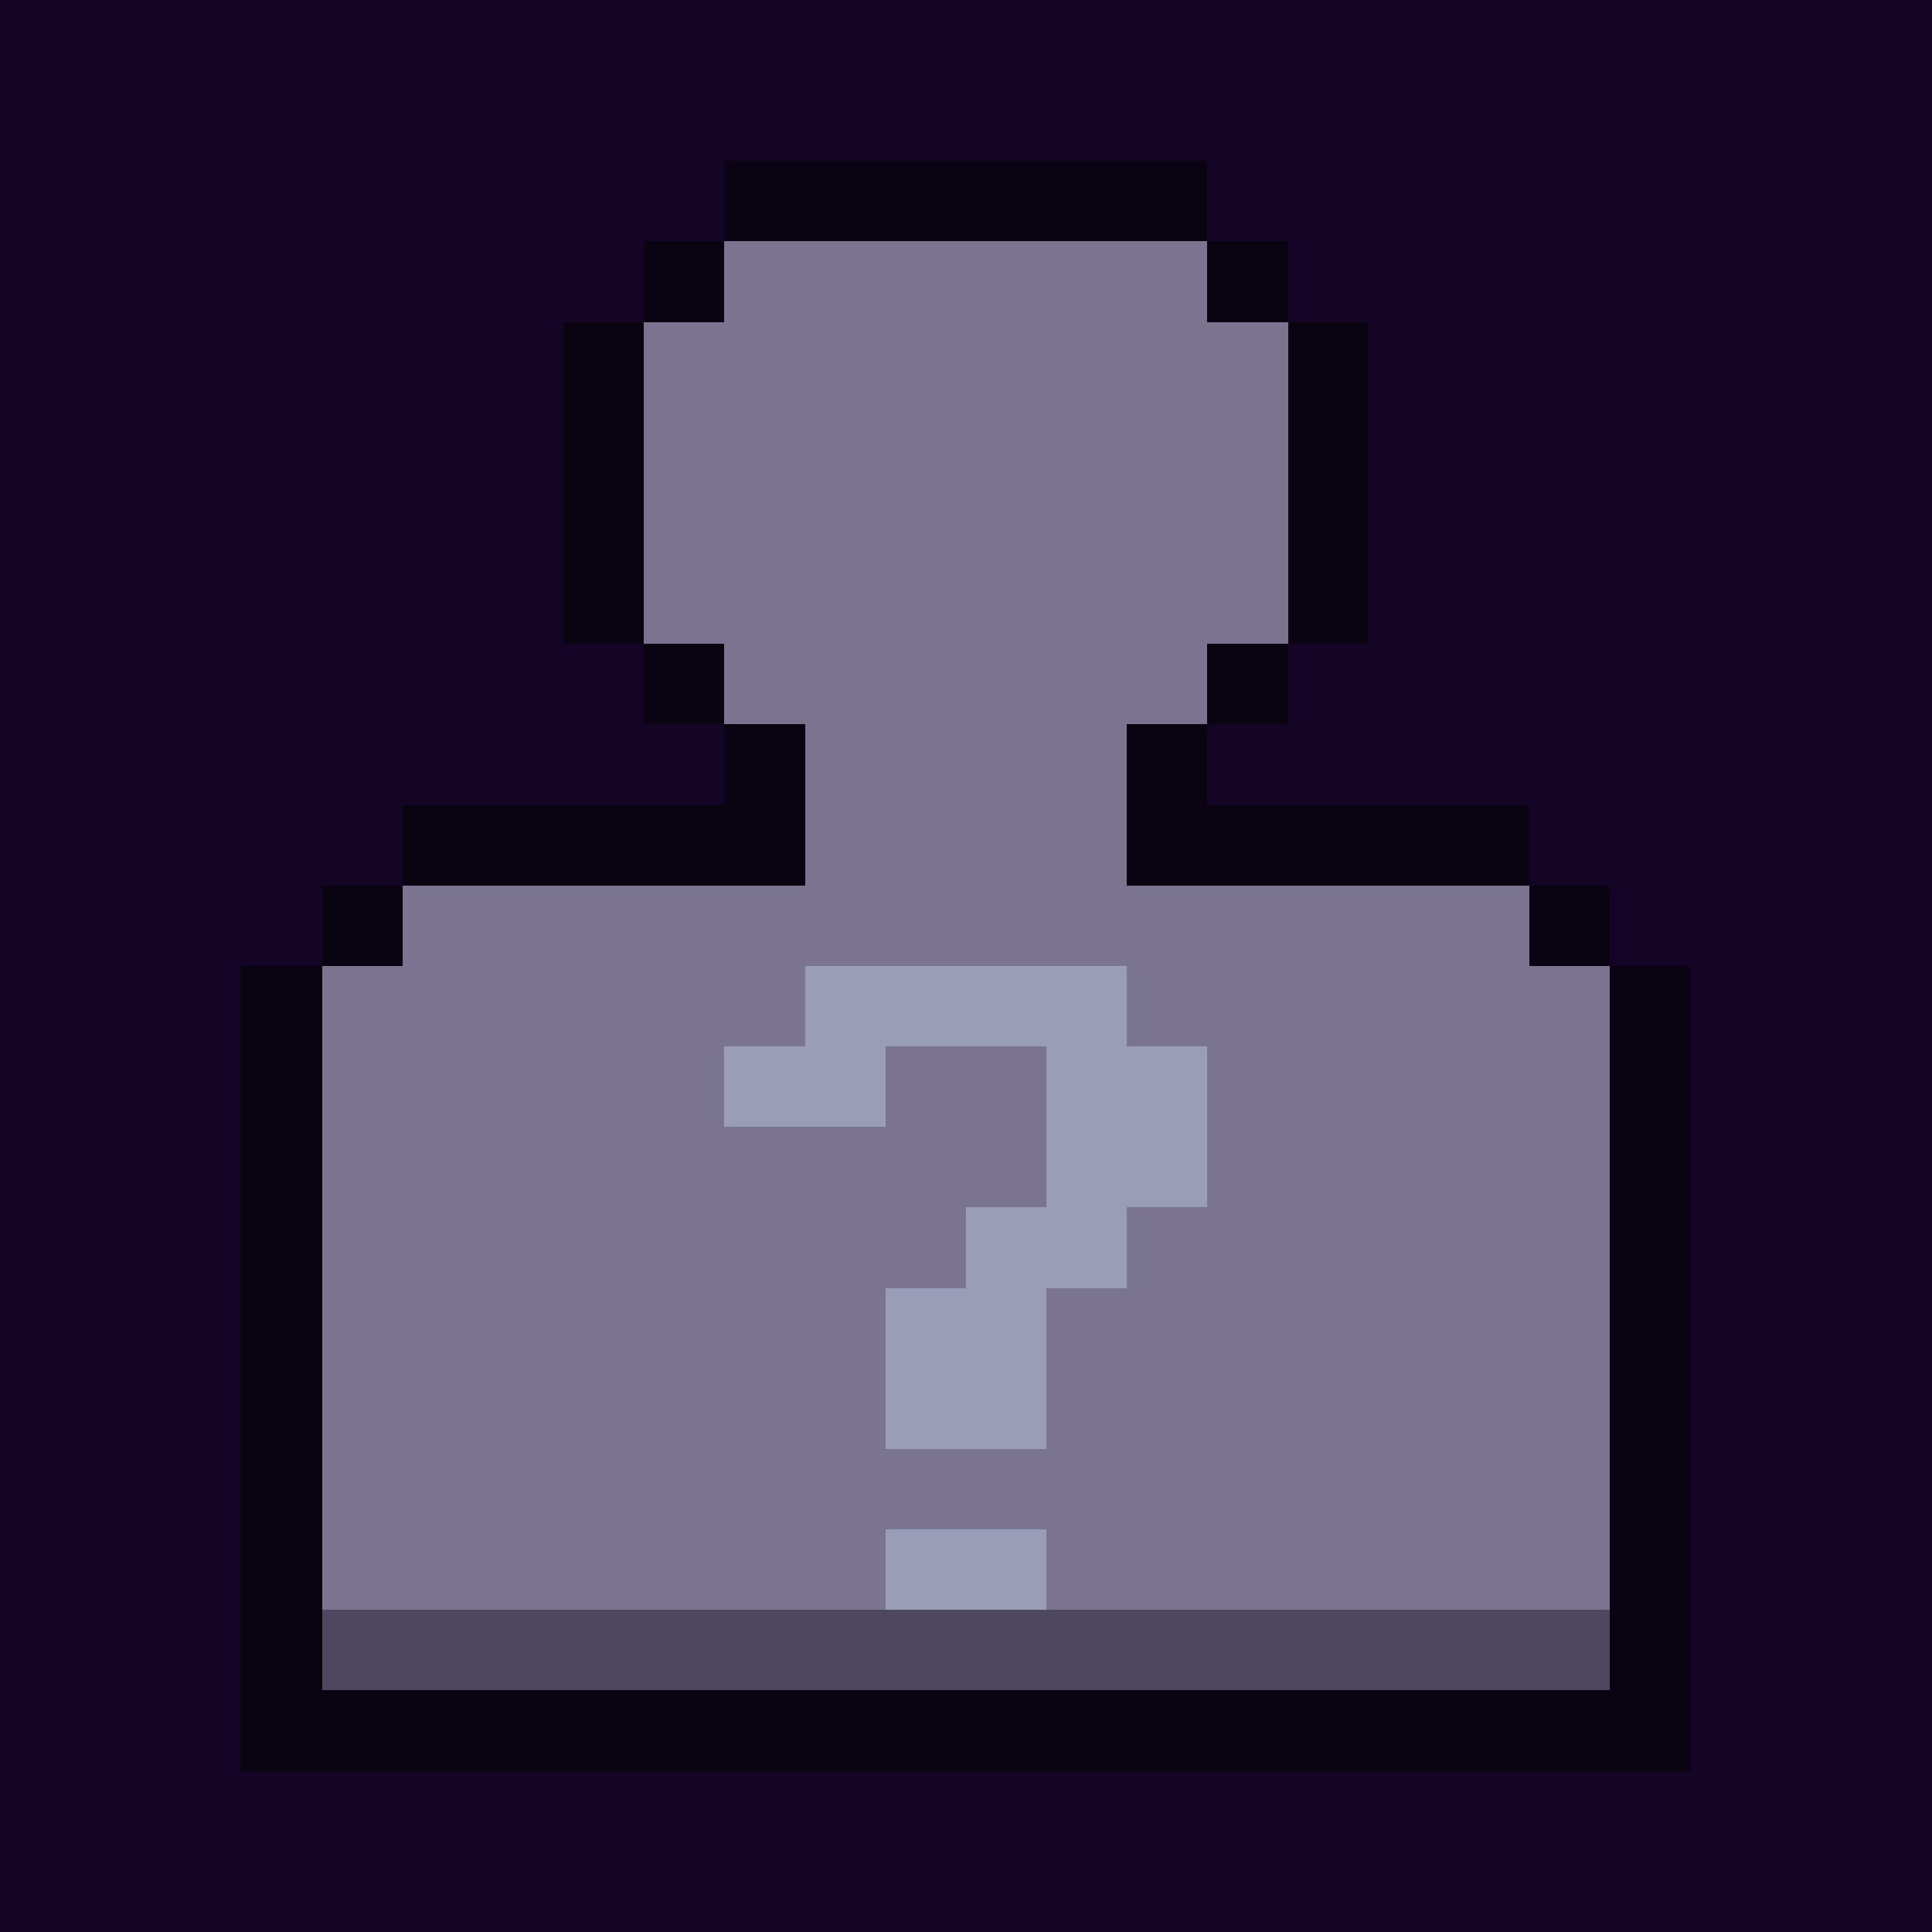
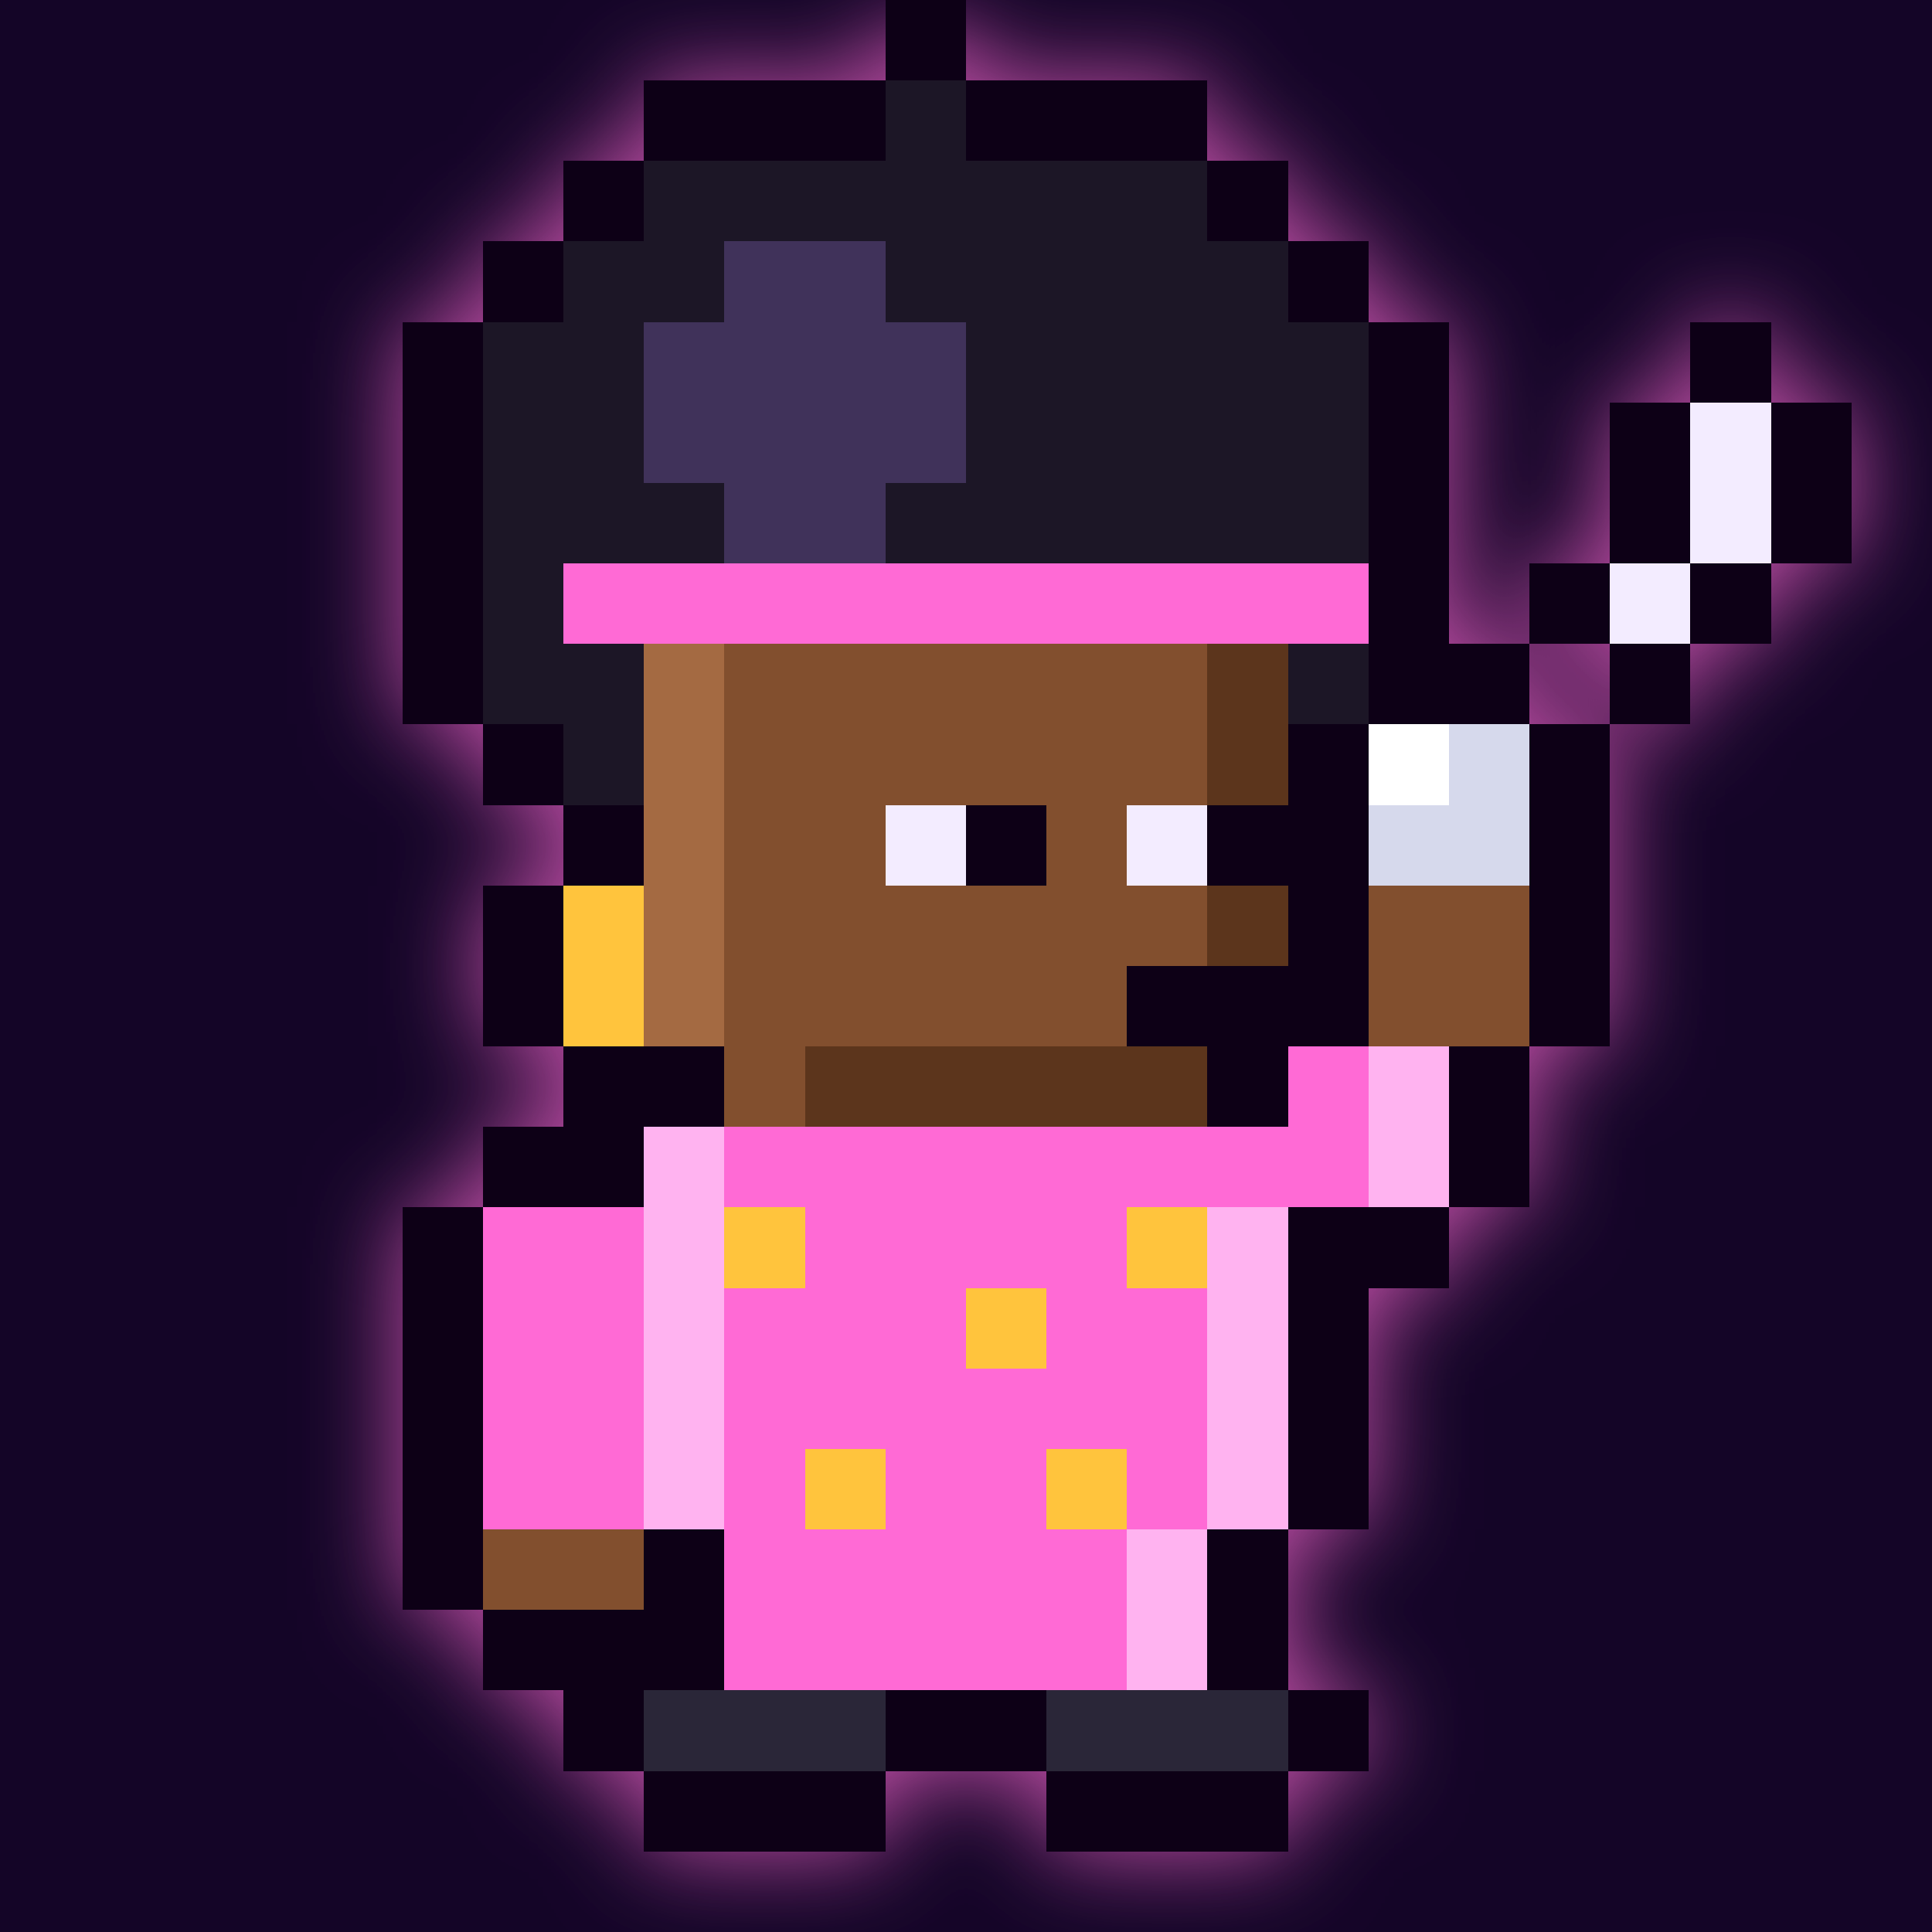
<svg xmlns="http://www.w3.org/2000/svg" width="96" height="96" viewBox="0 0 24 24" shape-rendering="crispEdges">
+   <filter id="glow-sugar" x="-20%" y="-20%" width="140%" height="140%">
+     <feDropShadow dx="0" dy="0" stdDeviation="0.6" flood-color="#ff6ad5" flood-opacity="0.75" />
+   </filter>
  <rect width="24" height="24" fill="#140527" />
-   <path fill="#0a0412" d="M9 2h6v1h-6zM8 3h1v1h-1zM15 3h1v1h-1zM7 4h1v1h-1zM16 4h1v1h-1zM7 5h1v1h-1zM16 5h1v1h-1zM7 6h1v1h-1zM16 6h1v1h-1zM7 7h1v1h-1zM16 7h1v1h-1zM8 8h1v1h-1zM15 8h1v1h-1zM9 9h1v1h-1zM14 9h1v1h-1zM5 10h5v1h-5zM14 10h5v1h-5zM4 11h1v1h-1zM19 11h1v1h-1zM3 12h1v1h-1zM20 12h1v1h-1zM3 13h1v1h-1zM20 13h1v1h-1zM3 14h1v1h-1zM20 14h1v1h-1zM3 15h1v1h-1zM20 15h1v1h-1zM3 16h1v1h-1zM20 16h1v1h-1zM3 17h1v1h-1zM20 17h1v1h-1zM3 18h1v1h-1zM20 18h1v1h-1zM3 19h1v1h-1zM20 19h1v1h-1zM3 20h1v1h-1zM20 20h1v1h-1zM3 21h18v1h-18z" />
-   <path fill="#7a7490" d="M9 3h6v1h-6zM8 4h8v1h-8zM8 5h8v1h-8zM8 6h8v1h-8zM8 7h8v1h-8zM9 8h6v1h-6zM10 9h4v1h-4zM10 10h4v1h-4zM5 11h14v1h-14zM4 12h6v1h-6zM14 12h6v1h-6zM4 13h5v1h-5zM11 13h2v1h-2zM15 13h5v1h-5zM4 14h9v1h-9zM15 14h5v1h-5zM4 15h8v1h-8zM14 15h6v1h-6zM4 16h7v1h-7zM13 16h7v1h-7zM4 17h7v1h-7zM13 17h7v1h-7zM4 18h16v1h-16zM4 19h7v1h-7zM13 19h7v1h-7z" />
-   <path fill="#9a9db8" d="M10 12h4v1h-4zM9 13h2v1h-2zM13 13h2v1h-2zM13 14h2v1h-2zM12 15h2v1h-2zM11 16h2v1h-2zM11 17h2v1h-2zM11 19h2v1h-2z" />
-   <path fill="#4d4860" d="M4 20h16v1h-16z" />
+   <g filter="url(#glow-sugar)">
+     <path fill="#0a0412" d="M11 0h1v1h-1zM8 1h3v1h-3zM12 1h3v1h-3zM7 2h1v1h-1zM15 2h1v1h-1zM6 3h1v1h-1zM16 3h1v1h-1zM5 4h1v1h-1zM17 4h1v1h-1zM21 4h1v1h-1zM5 5h1v1h-1zM17 5h1v1h-1zM20 5h1v1h-1zM22 5h1v1h-1zM5 6h1v1h-1zM17 6h1v1h-1zM20 6h1v1h-1zM22 6h1v1h-1zM5 7h1v1h-1zM17 7h1v1h-1zM19 7h1v1h-1zM21 7h1v1h-1zM5 8h1v1h-1zM17 8h2v1h-2zM20 8h1v1h-1zM6 9h1v1h-1zM16 9h1v1h-1zM19 9h1v1h-1zM7 10h1v1h-1zM12 10h1v1h-1zM15 10h2v1h-2zM19 10h1v1h-1zM6 11h1v1h-1zM16 11h1v1h-1zM19 11h1v1h-1zM6 12h1v1h-1zM14 12h3v1h-3zM19 12h1v1h-1zM7 13h2v1h-2zM15 13h1v1h-1zM18 13h1v1h-1zM6 14h2v1h-2zM18 14h1v1h-1zM5 15h1v1h-1zM16 15h2v1h-2zM5 16h1v1h-1zM16 16h1v1h-1zM5 17h1v1h-1zM16 17h1v1h-1zM5 18h1v1h-1zM16 18h1v1h-1zM5 19h1v1h-1zM8 19h1v1h-1zM15 19h1v1h-1zM6 20h3v1h-3zM15 20h1v1h-1zM7 21h1v1h-1zM11 21h2v1h-2zM16 21h1v1h-1zM8 22h3v1h-3zM13 22h3v1h-3z" />
+     <path fill="#1d1426" d="M11 1h1v1h-1zM8 2h7v1h-7zM7 3h2v1h-2zM11 3h5v1h-5zM6 4h2v1h-2zM12 4h5v1h-5zM6 5h2v1h-2zM12 5h5v1h-5zM6 6h3v1h-3zM11 6h6v1h-6zM6 7h1v1h-1zM6 8h2v1h-2zM16 8h1v1h-1zM7 9h1v1h-1z" />
+     <path fill="#40305a" d="M9 3h2v1h-2zM8 4h4v1h-4zM8 5h4v1h-4zM9 6h2v1h-2z" />
+     <path fill="#f3ecff" d="M21 5h1v1h-1zM21 6h1v1h-1zM20 7h1v1h-1zM11 10h1v1h-1zM14 10h1v1h-1z" />
+     <path fill="#ff6ad5" d="M7 7h10v1h-10zM16 13h1v1h-1zM9 14h8v1h-8zM6 15h2v1h-2zM10 15h4v1h-4zM6 16h2v1h-2zM9 16h3v1h-3zM13 16h2v1h-2zM6 17h2v1h-2zM9 17h6v1h-6zM6 18h2v1h-2zM9 18h1v1h-1zM11 18h2v1h-2zM14 18h1v1h-1zM9 19h5v1h-5zM9 20h5v1h-5z" />
+     <path fill="#a46a42" d="M8 8h1v1h-1zM8 9h1v1h-1zM8 10h1v1h-1zM8 11h1v1h-1zM8 12h1v1h-1z" />
+     <path fill="#82502f" d="M9 8h6v1h-6zM9 9h6v1h-6zM9 10h2v1h-2zM13 10h1v1h-1zM9 11h6v1h-6zM17 11h2v1h-2zM9 12h5v1h-5zM17 12h2v1h-2zM9 13h1v1h-1zM6 19h2v1h-2z" />
+     <path fill="#5c341d" d="M15 8h1v1h-1zM15 9h1v1h-1zM15 11h1v1h-1zM10 13h5v1h-5z" />
+     <path fill="#ffffff" d="M17 9h1v1h-1z" />
+     <path fill="#d6d9ec" d="M18 9h1v1h-1zM17 10h2v1h-2z" />
+     <path fill="#ffc43d" d="M7 11h1v1h-1zM7 12h1v1h-1zM9 15h1v1h-1zM14 15h1v1h-1zM12 16h1v1h-1zM10 18h1v1h-1zM13 18h1v1h-1z" />
+     <path fill="#ffb3f0" d="M17 13h1v1h-1zM8 14h1v1h-1zM17 14h1v1h-1zM8 15h1v1h-1zM15 15h1v1h-1zM8 16h1v1h-1zM15 16h1v1h-1zM8 17h1v1h-1zM15 17h1v1h-1zM8 18h1v1h-1zM15 18h1v1h-1zM14 19h1v1h-1zM14 20h1v1h-1z" />
+     <path fill="#2c2838" d="M8 21h3v1h-3zM13 21h3v1h-3z" />
+   </g>
</svg>
